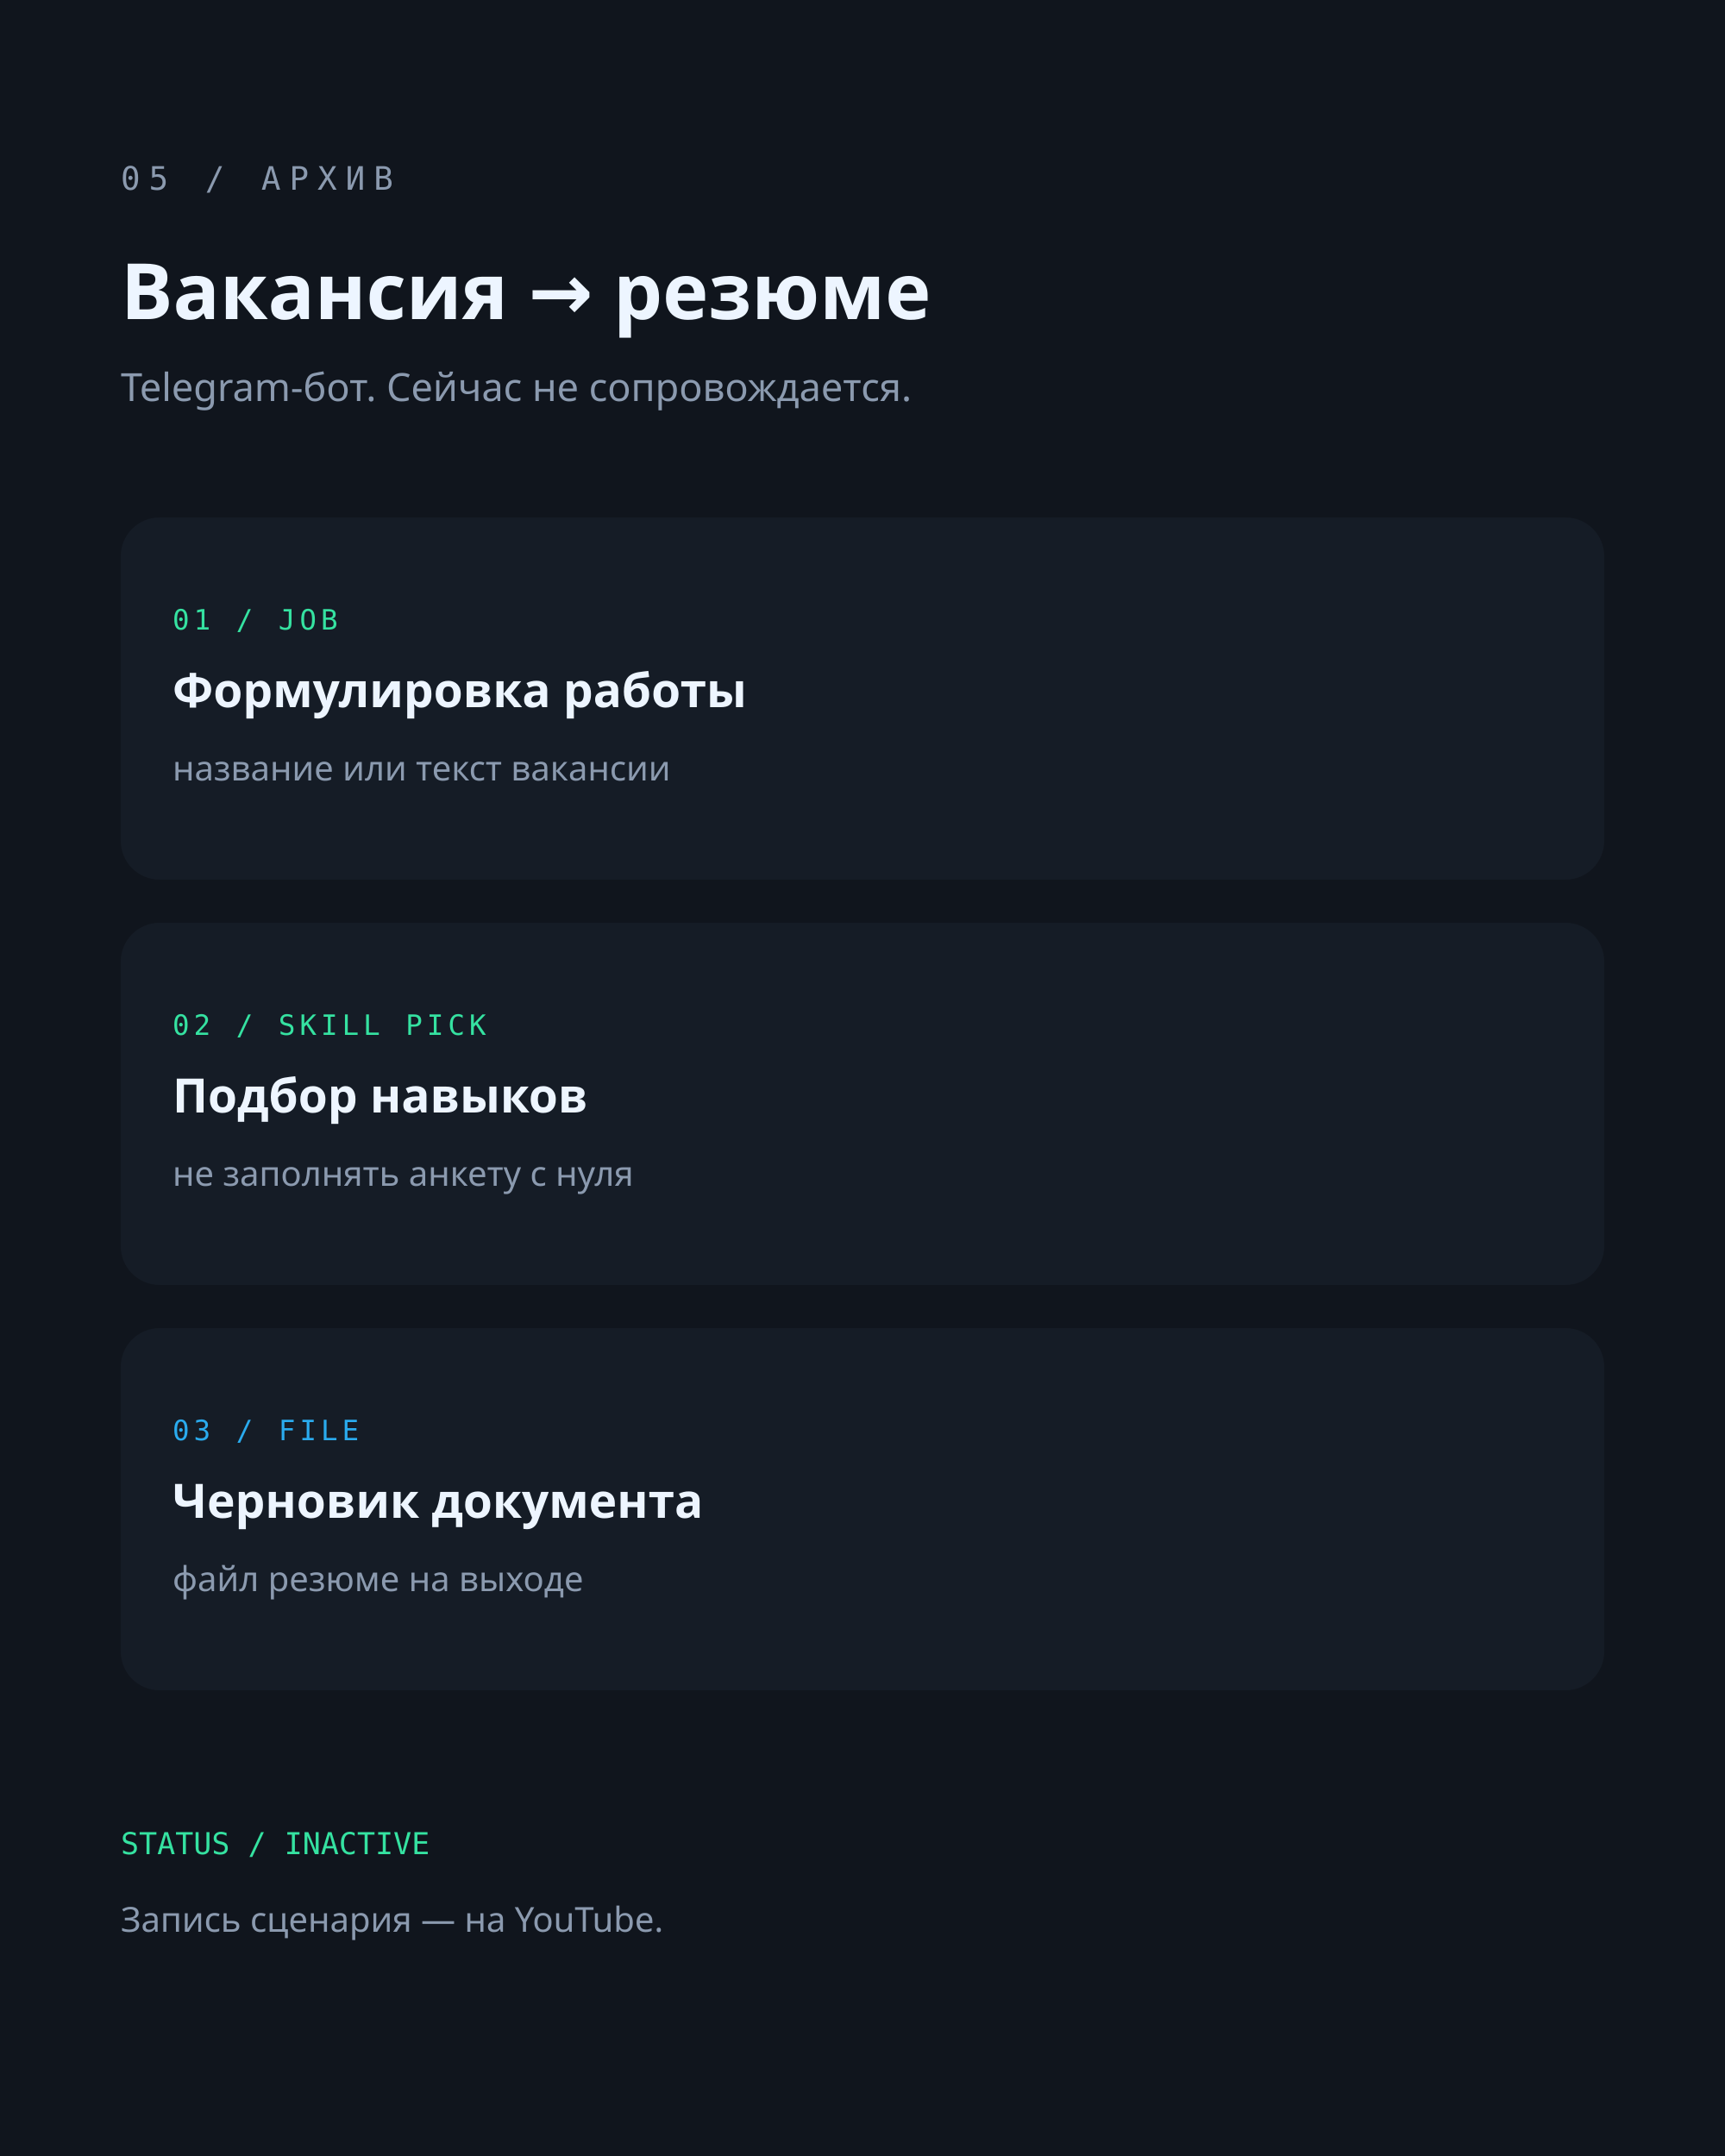
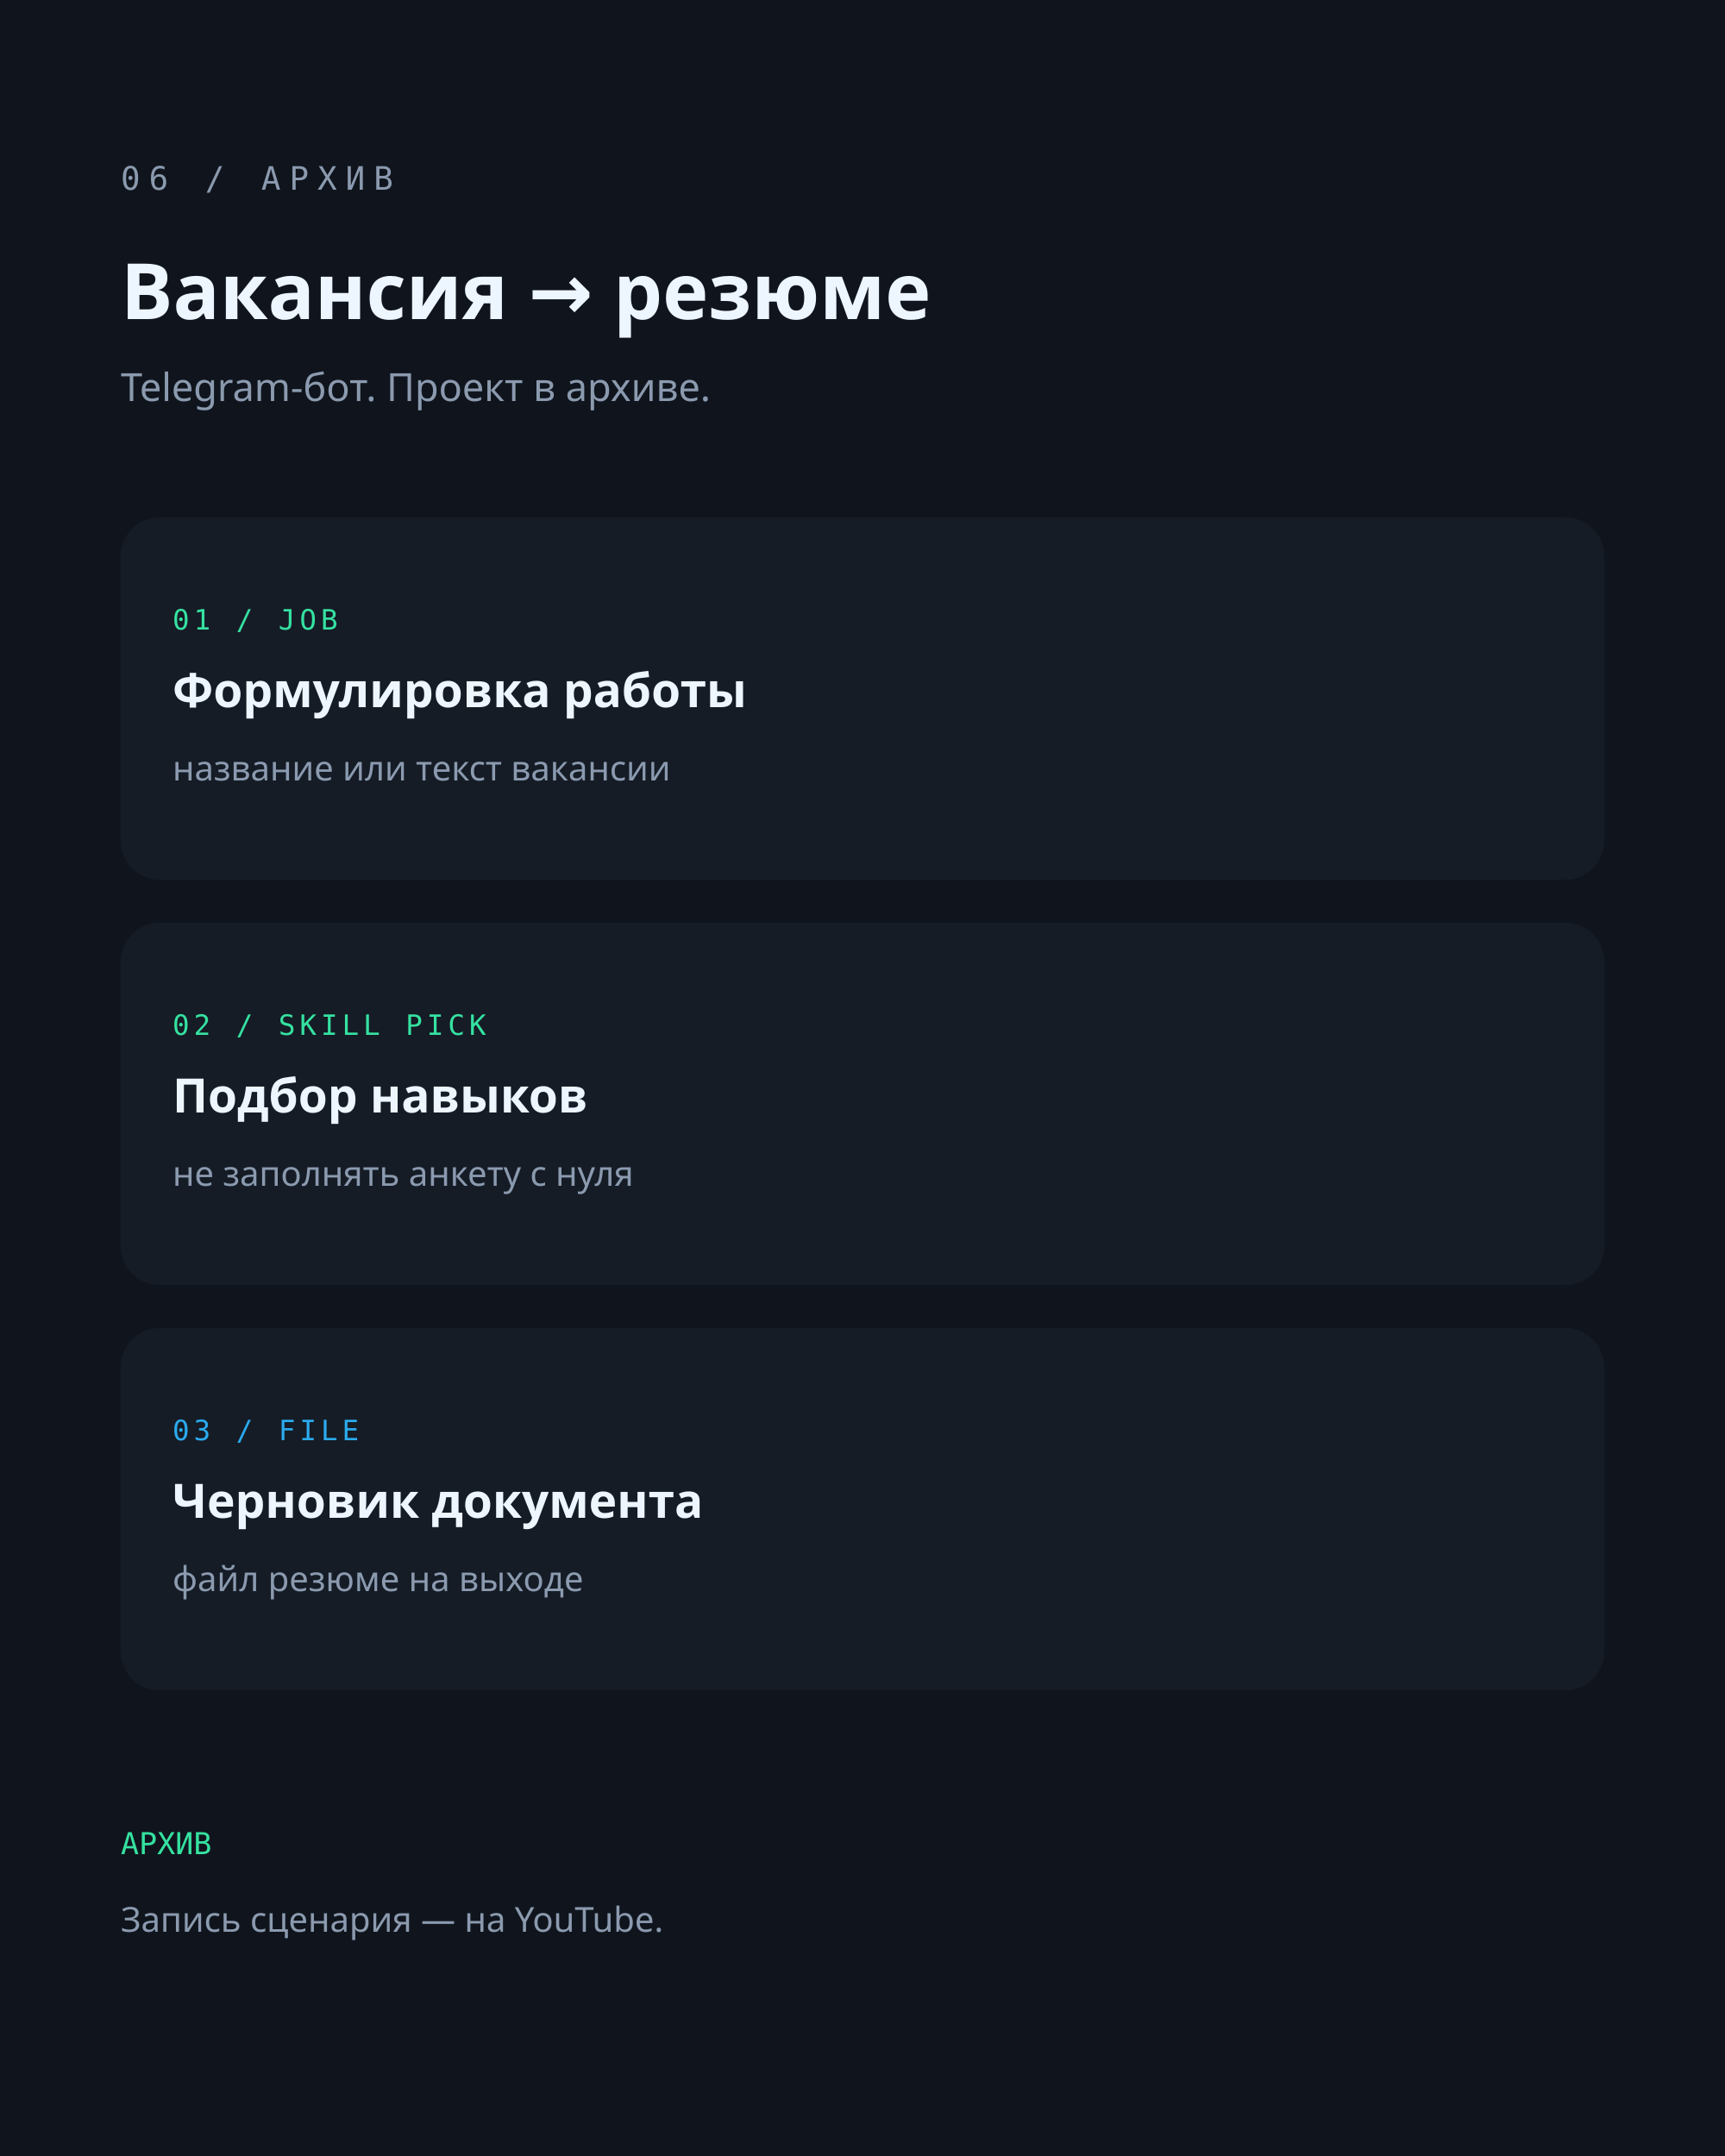
<svg xmlns="http://www.w3.org/2000/svg" viewBox="0 0 800 1000" role="img" aria-label="Схема резюме-бота: вакансия, навыки, документ">
  <rect width="800" height="1000" fill="#10151D" />
-   <text x="56" y="88" fill="#8B9AAF" font-family="ui-monospace, SFMono-Regular, Menlo, monospace" font-size="15" letter-spacing="4">05 / АРХИВ</text>
+   <text x="56" y="88" fill="#8B9AAF" font-family="ui-monospace, SFMono-Regular, Menlo, monospace" font-size="15" letter-spacing="4">06 / АРХИВ</text>
  <text x="56" y="148" fill="#EDF5FF" font-family="ui-sans-serif, system-ui, sans-serif" font-size="36" font-weight="700">Вакансия → резюме</text>
-   <text x="56" y="186" fill="#8B9AAF" font-family="ui-sans-serif, system-ui, sans-serif" font-size="18">Telegram-бот. Сейчас не сопровождается.</text>
+   <text x="56" y="186" fill="#8B9AAF" font-family="ui-sans-serif, system-ui, sans-serif" font-size="18">Telegram-бот. Проект в архиве.</text>
  <rect x="56" y="240" width="688" height="168" rx="18" fill="#151C26" />
  <text x="80" y="292" fill="#35E2A1" font-family="ui-monospace, SFMono-Regular, Menlo, monospace" font-size="13" letter-spacing="2">01 / JOB</text>
  <text x="80" y="328" fill="#EDF5FF" font-family="ui-sans-serif, system-ui, sans-serif" font-size="22" font-weight="600">Формулировка работы</text>
  <text x="80" y="362" fill="#8B9AAF" font-family="ui-sans-serif, system-ui, sans-serif" font-size="16">название или текст вакансии</text>
  <rect x="56" y="428" width="688" height="168" rx="18" fill="#151C26" />
  <text x="80" y="480" fill="#35E2A1" font-family="ui-monospace, SFMono-Regular, Menlo, monospace" font-size="13" letter-spacing="2">02 / SKILL PICK</text>
  <text x="80" y="516" fill="#EDF5FF" font-family="ui-sans-serif, system-ui, sans-serif" font-size="22" font-weight="600">Подбор навыков</text>
  <text x="80" y="550" fill="#8B9AAF" font-family="ui-sans-serif, system-ui, sans-serif" font-size="16">не заполнять анкету с нуля</text>
  <rect x="56" y="616" width="688" height="168" rx="18" fill="#151C26" />
  <text x="80" y="668" fill="#2AABEE" font-family="ui-monospace, SFMono-Regular, Menlo, monospace" font-size="13" letter-spacing="2">03 / FILE</text>
  <text x="80" y="704" fill="#EDF5FF" font-family="ui-sans-serif, system-ui, sans-serif" font-size="22" font-weight="600">Черновик документа</text>
  <text x="80" y="738" fill="#8B9AAF" font-family="ui-sans-serif, system-ui, sans-serif" font-size="16">файл резюме на выходе</text>
-   <text x="56" y="860" fill="#35E2A1" font-family="ui-monospace, SFMono-Regular, Menlo, monospace" font-size="14">STATUS / INACTIVE</text>
+   <text x="56" y="860" fill="#35E2A1" font-family="ui-monospace, SFMono-Regular, Menlo, monospace" font-size="14">АРХИВ</text>
  <text x="56" y="896" fill="#8B9AAF" font-family="ui-sans-serif, system-ui, sans-serif" font-size="16">Запись сценария — на YouTube.</text>
</svg>
